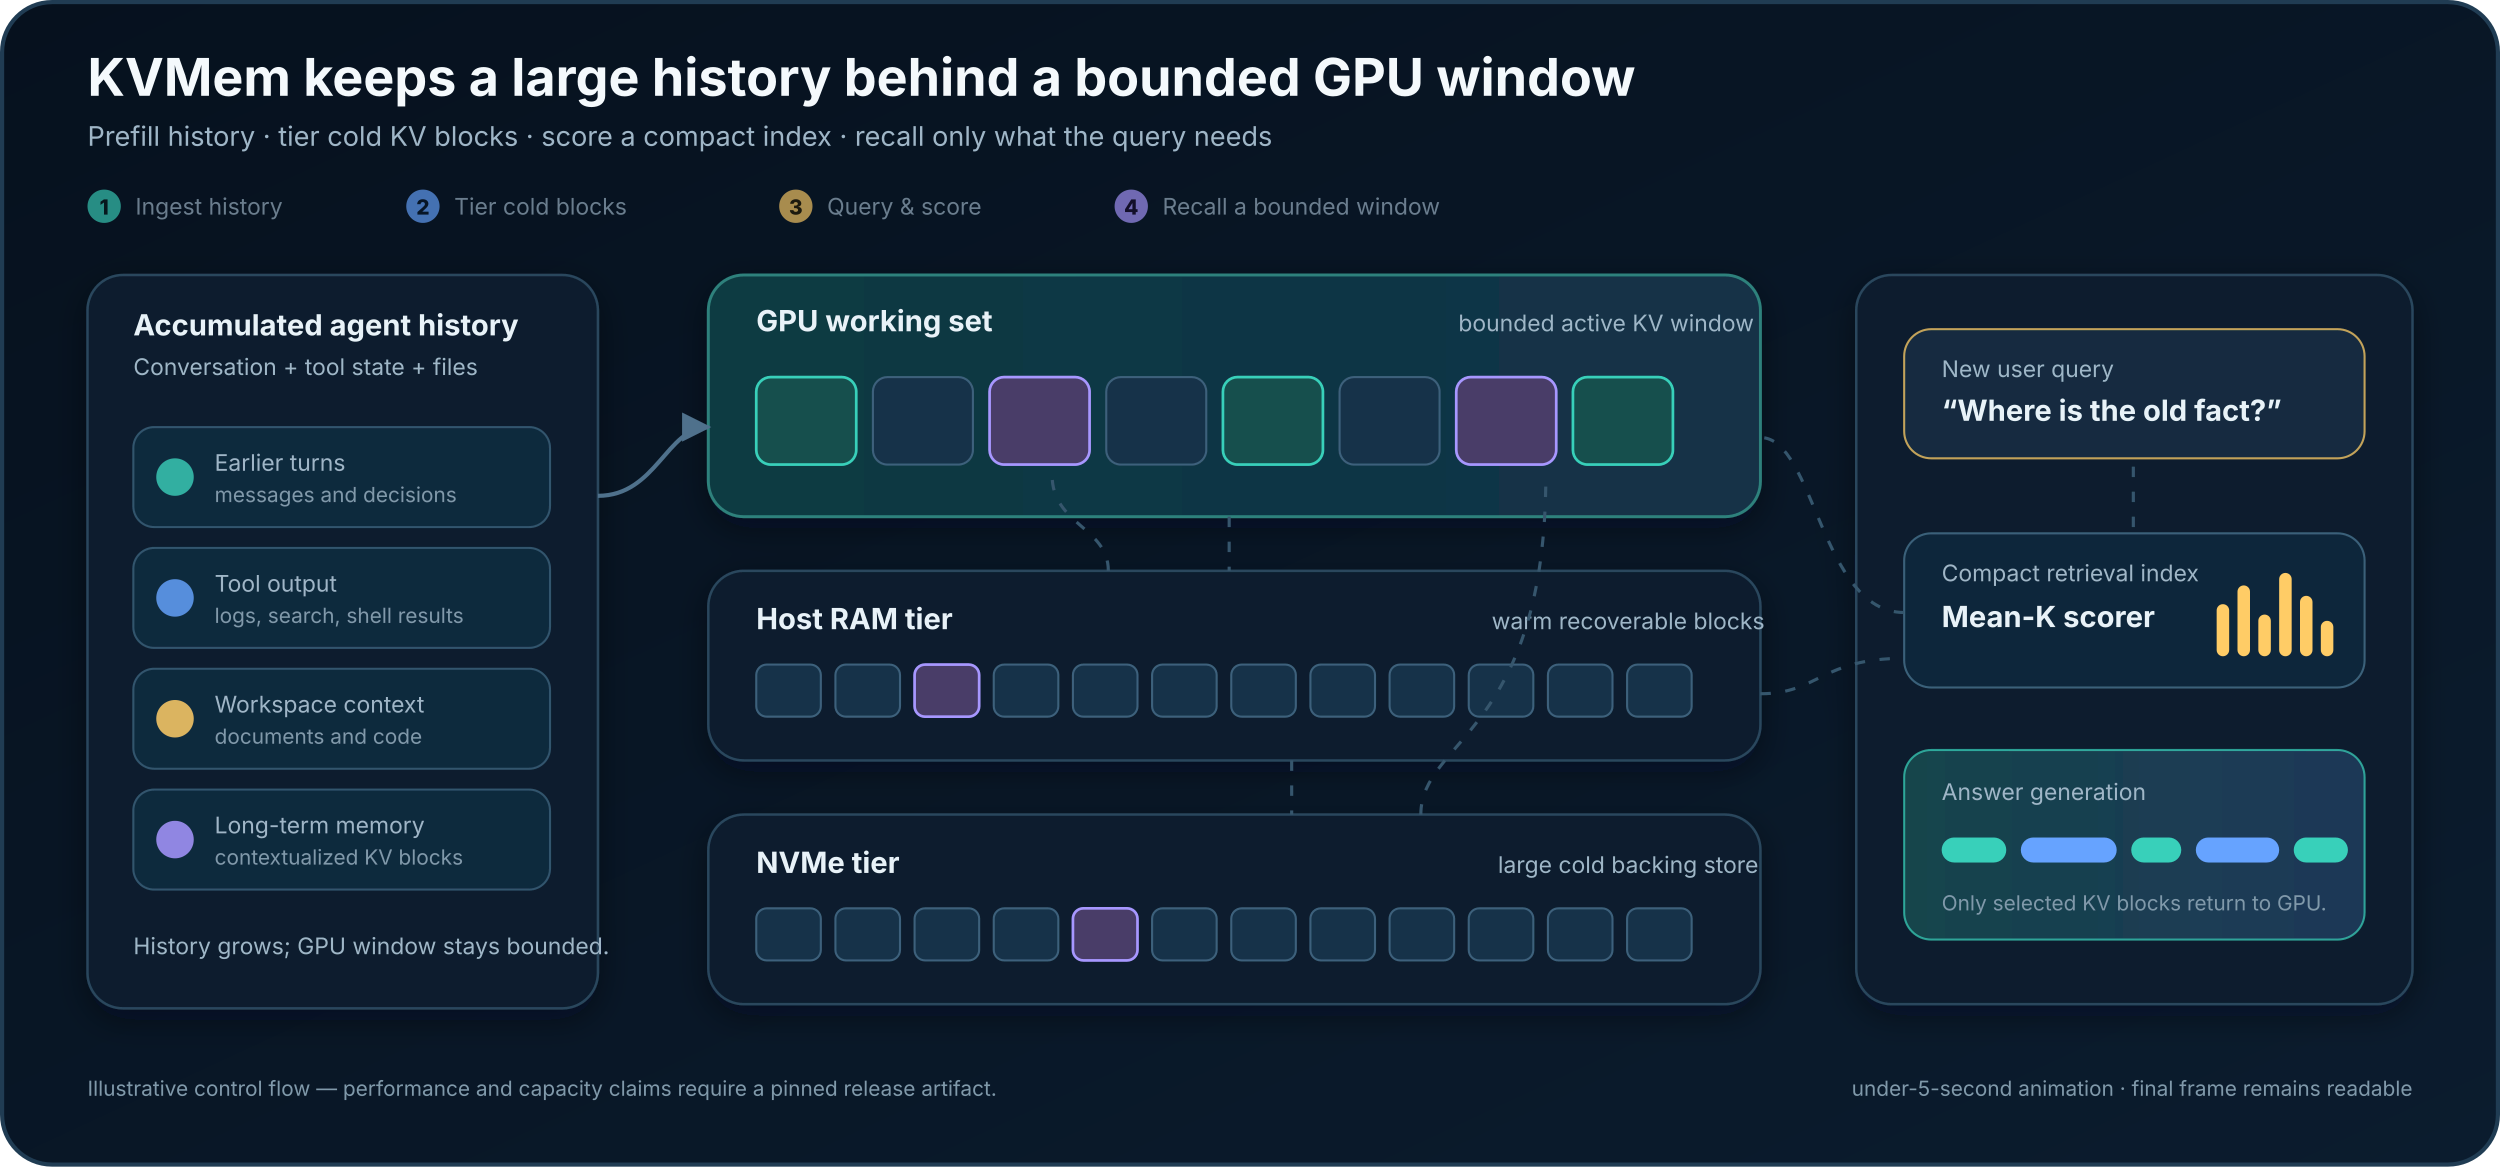
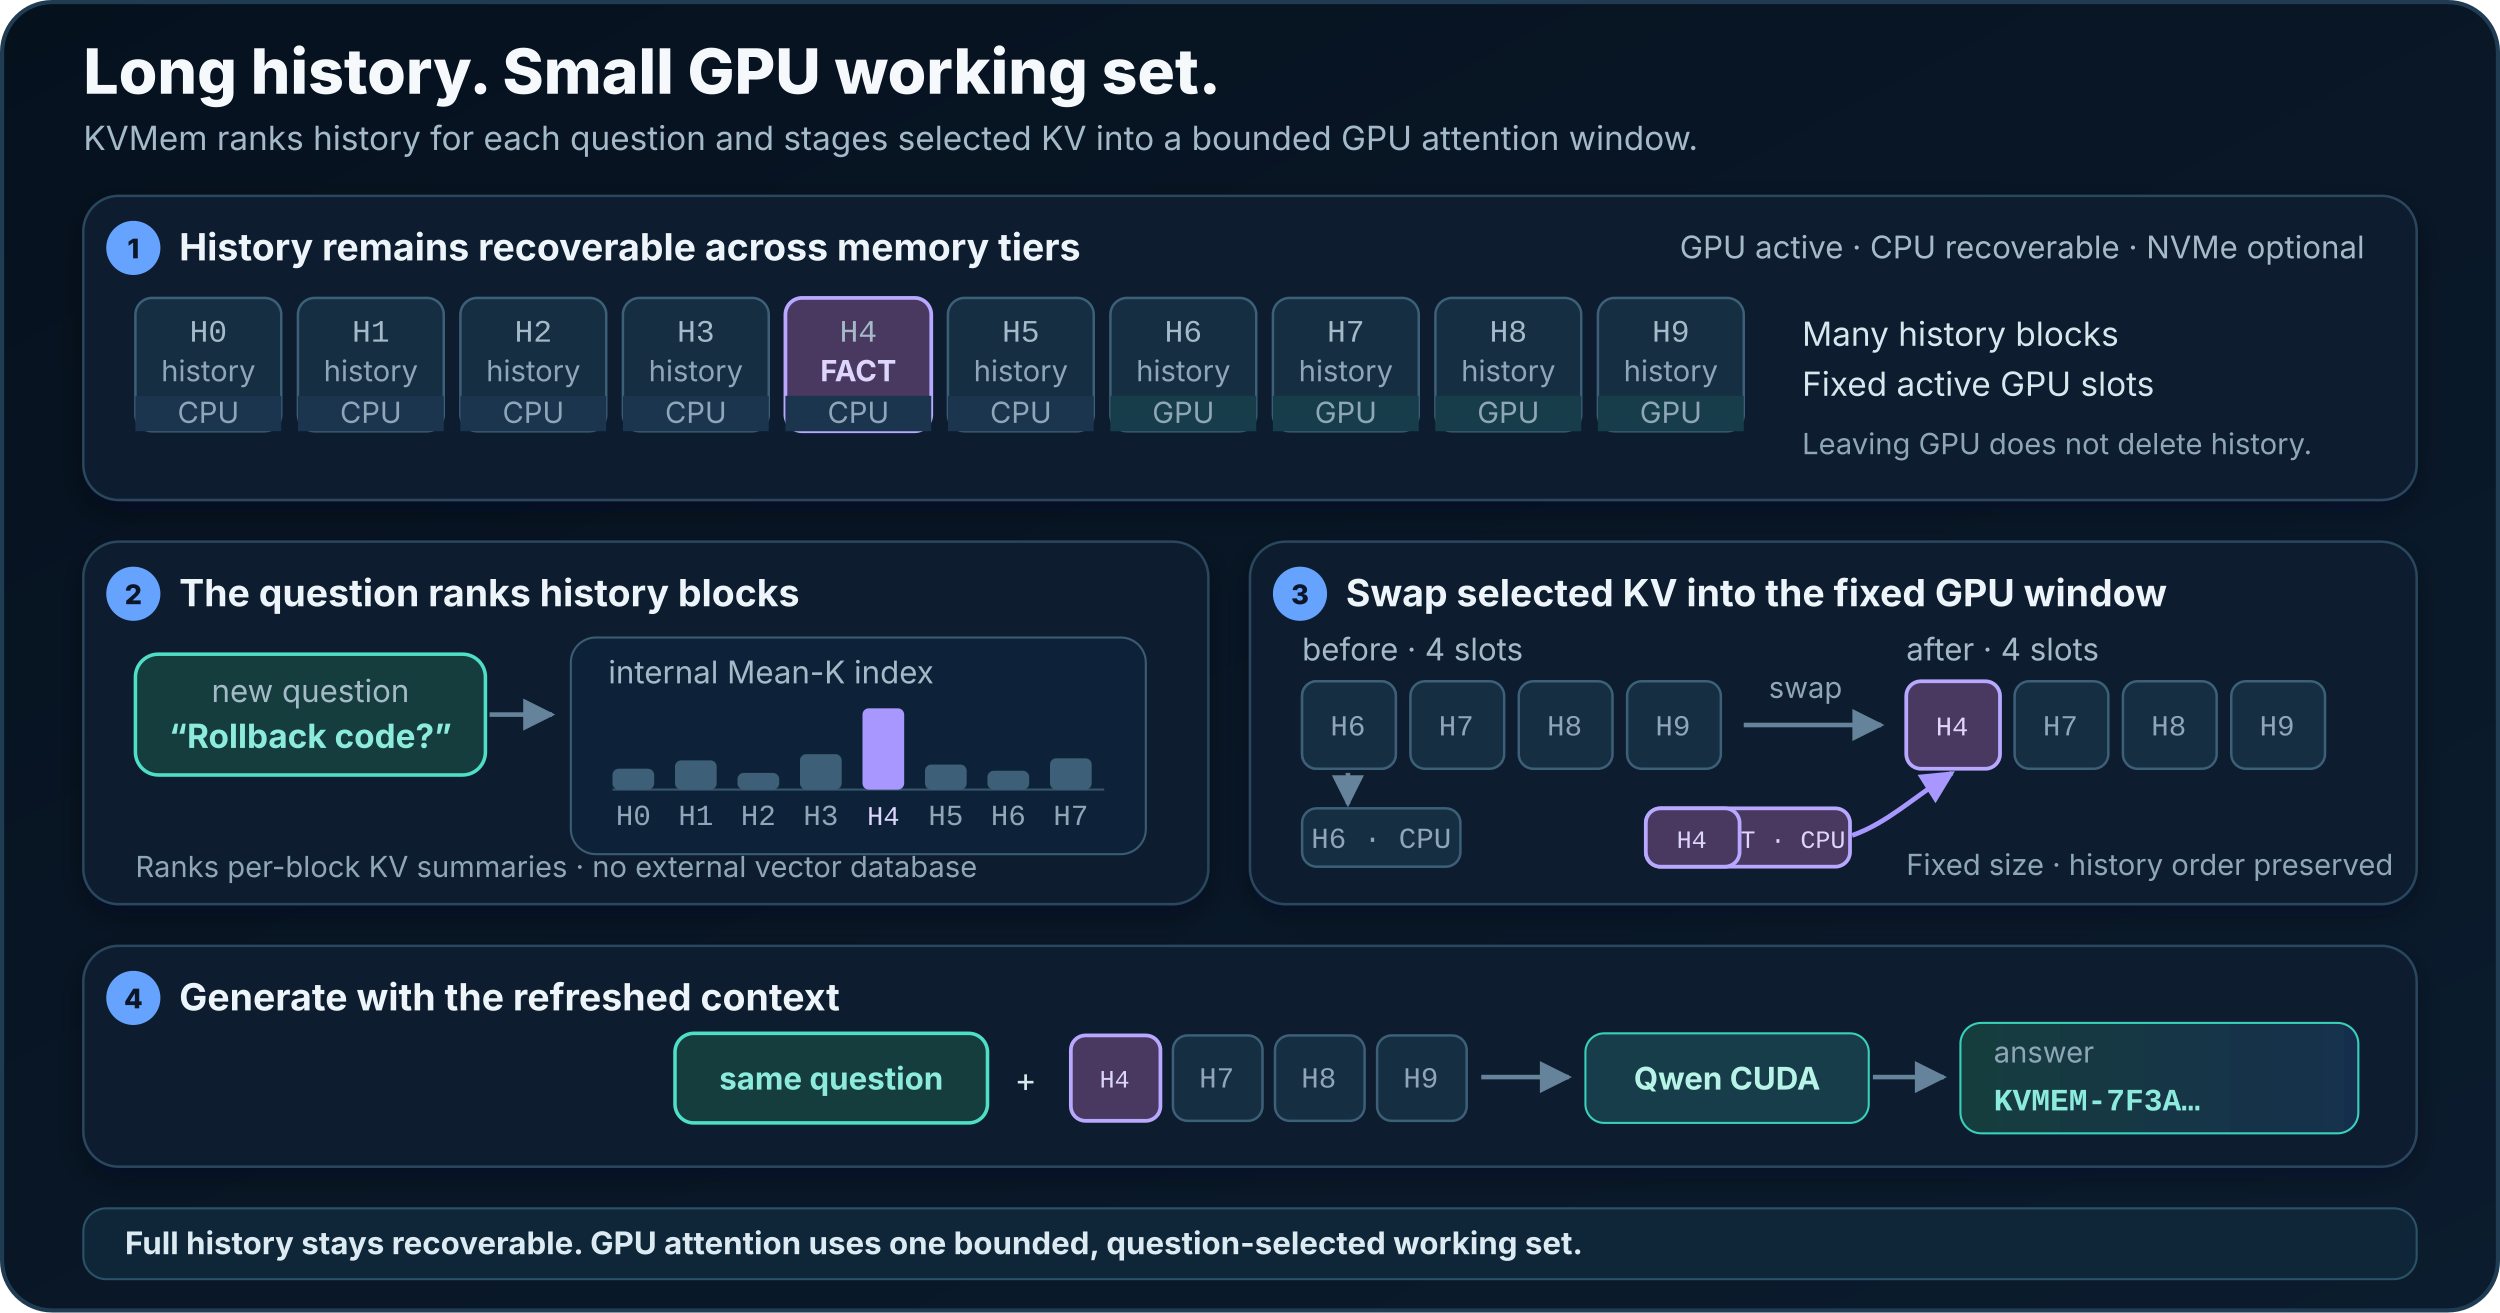
- <svg xmlns="http://www.w3.org/2000/svg" width="1200" height="560" viewBox="0 0 1200 560" role="img" aria-labelledby="kvmem-flow-title kvmem-flow-desc">
+ <svg xmlns="http://www.w3.org/2000/svg" width="1200" height="630" viewBox="0 0 1200 630" role="img" aria-labelledby="kvmem-flow-title kvmem-flow-desc">
  <defs>
    <linearGradient id="bg" x1="0" y1="0" x2="1" y2="1">
      <stop offset="0" stop-color="#06111e" />
      <stop offset="1" stop-color="#0b1c2e" />
    </linearGradient>
-     <linearGradient id="gpu" x1="0" y1="0" x2="1" y2="0">
-       <stop offset="0" stop-color="#103b42" />
-       <stop offset="1" stop-color="#123147" />
+     <linearGradient id="answer" x1="0" y1="0" x2="1" y2="0">
+       <stop offset="0" stop-color="#143d3d" />
+       <stop offset="1" stop-color="#152f4e" />
    </linearGradient>
-     <linearGradient id="answer" x1="0" y1="0" x2="1" y2="0">
-       <stop offset="0" stop-color="#39d0ba" stop-opacity="0.22" />
-       <stop offset="1" stop-color="#66a3ff" stop-opacity="0.20" />
-     </linearGradient>
-     <filter id="glow" x="-80%" y="-80%" width="260%" height="260%">
-       <feGaussianBlur stdDeviation="5" result="blur" />
+     <filter id="soft" x="-15%" y="-25%" width="130%" height="160%">
+       <feDropShadow dx="0" dy="5" stdDeviation="7" flood-color="#000814" flood-opacity="0.38" />
+     </filter>
+     <filter id="glow" x="-70%" y="-70%" width="240%" height="240%">
+       <feGaussianBlur stdDeviation="4" result="blur" />
      <feMerge>
        <feMergeNode in="blur" />
        <feMergeNode in="SourceGraphic" />
      </feMerge>
    </filter>
-     <filter id="soft" x="-20%" y="-30%" width="140%" height="160%">
-       <feDropShadow dx="0" dy="5" stdDeviation="8" flood-color="#000814" flood-opacity="0.42" />
-     </filter>
    <marker id="arrow" viewBox="0 0 10 10" refX="9" refY="5" markerWidth="7" markerHeight="7" orient="auto-start-reverse">
-       <path d="M 0 0 L 10 5 L 0 10 z" fill="#4f718c" />
+       <path d="M0 0 L10 5 L0 10 z" fill="#65839a" />
+     </marker>
+     <marker id="arrow-accent" viewBox="0 0 10 10" refX="9" refY="5" markerWidth="7" markerHeight="7" orient="auto-start-reverse">
+       <path d="M0 0 L10 5 L0 10 z" fill="#a797ff" />
    </marker>
  </defs>
  <style>
    text { font-family: Inter, ui-sans-serif, system-ui, -apple-system,
           BlinkMacSystemFont, "Segoe UI", sans-serif; }
-     .title { fill: #f4f9fc; font-size: 25px; font-weight: 700; }
-     .subtitle { fill: #9fb6c7; font-size: 13px; }
-     .label { fill: #e8f2f8; font-size: 14px; font-weight: 650; }
-     .small { fill: #9fb6c7; font-size: 11px; }
-     .tiny { fill: #8099aa; font-size: 10px; }
+     .title { fill: #f5f9fc; font-size: 30px; font-weight: 760; }
+     .subtitle { fill: #a5bac9; font-size: 16px; }
+     .heading { fill: #edf5fa; font-size: 18px; font-weight: 720; }
+     .body { fill: #d8e6ee; font-size: 16px; }
+     .small { fill: #a5bac9; font-size: 15px; }
+     .micro { fill: #8ea6b7; font-size: 14px; }
+     .mono { font-family: "SFMono-Regular", Consolas, "Liberation Mono", monospace; }
    .panel { fill: #0c1d2d; stroke: #29465d; stroke-width: 1.2; }
-     .block { fill: #17334a; stroke: #3d617b; stroke-width: 1; }
-     .block-hot { fill: #15504e; stroke: #39d0ba; stroke-width: 1.3; }
-     .block-selected { fill: #4a3d68; stroke: #a797ff; stroke-width: 1.3; }
-     .wire { fill: none; stroke: #4f718c; stroke-width: 2;
+     .block { fill: #142e42; stroke: #3c6078; stroke-width: 1.2; }
+     .block-fact { fill: #49395f; stroke: #b9a8ff; stroke-width: 1.8; }
+     .block-query { fill: #143d3d; stroke: #50dfc7; stroke-width: 1.7; }
+     .tier-gpu { fill: #173d48; }
+     .tier-cpu { fill: #1b3450; }
+     .wire { fill: none; stroke: #65839a; stroke-width: 2.2;
            marker-end: url(#arrow); }
-     .wire-dash { fill: none; stroke: #36566d; stroke-width: 1.5;
-                  stroke-dasharray: 5 7; }
-     .phase { opacity: 0.65; }
-     .p1 { animation: phase1 4.6s ease-in-out 1 both; }
-     .p2 { animation: phase2 4.6s ease-in-out 1 both; }
-     .p3 { animation: phase3 4.6s ease-in-out 1 both; }
-     .p4 { animation: phase4 4.6s ease-in-out 1 both; }
-     .scan { transform-origin: center; animation: scan 4.6s ease-in-out 1 both; }
-     .query { animation: query 4.6s ease-in-out 1 both; }
-     .response { animation: response 4.6s ease-in-out 1 both; }
-     .selected-pulse { animation: selected 4.6s ease-in-out 1 both; }
-     .answer-token { opacity: 1; animation: token 4.6s ease-out 1 both; }
-     .t2 { animation-delay: 0.08s; }
-     .t3 { animation-delay: 0.16s; }
-     .t4 { animation-delay: 0.24s; }
-     .t5 { animation-delay: 0.32s; }
-     @keyframes phase1 {
-       0%, 3%, 19% { opacity: 1; } 26%, 92% { opacity: 0.25; } 100% { opacity: 0.65; }
-     }
-     @keyframes phase2 {
-       0%, 20% { opacity: 0.25; } 27%, 42% { opacity: 1; } 49%, 92% { opacity: 0.25; } 100% { opacity: 0.65; }
-     }
-     @keyframes phase3 {
-       0%, 43% { opacity: 0.25; } 50%, 65% { opacity: 1; } 72%, 92% { opacity: 0.25; } 100% { opacity: 0.65; }
-     }
-     @keyframes phase4 {
-       0%, 66% { opacity: 0.25; } 74%, 100% { opacity: 1; }
-     }
-     @keyframes scan {
-       0%, 45% { opacity: 0.35; transform: scaleY(0.62); }
-       53%, 65% { opacity: 1; transform: scaleY(1); filter: url(#glow); }
-       73%, 100% { opacity: 0.65; transform: scaleY(0.8); }
-     }
-     @keyframes query {
-       0%, 46% { opacity: 0.45; }
-       53%, 68% { opacity: 1; filter: url(#glow); }
-       76%, 100% { opacity: 1; }
-     }
-     @keyframes response {
-       0%, 70% { opacity: 0.25; }
-       78%, 100% { opacity: 1; }
-     }
-     @keyframes selected {
-       0%, 66% { filter: none; }
-       74%, 92% { filter: url(#glow); }
-       100% { filter: none; }
-     }
-     @keyframes token {
-       0%, 74% { opacity: 0; transform: translateY(5px); }
-       83%, 100% { opacity: 1; transform: translateY(0); }
+     .wire-accent { fill: none; stroke: #a797ff; stroke-width: 2.3;
+                    marker-end: url(#arrow-accent); }
+     .badge { fill: #66a3ff; }
+     .focus-ring { fill: none; stroke: #66a3ff; stroke-width: 2.3;
+                   opacity: 0; pointer-events: none; }
+     .focus1 { animation: focus1 9s ease-in-out infinite; }
+     .focus2 { animation: focus2 9s ease-in-out infinite; }
+     .focus3 { animation: focus3 9s ease-in-out infinite; }
+     .focus4 { animation: focus4 9s ease-in-out infinite; }
+     .query-pulse { animation: queryPulse 9s ease-in-out infinite; }
+     .fact-pulse { animation: factPulse 9s ease-in-out infinite; }
+     .window-pulse { animation: windowPulse 9s ease-in-out infinite; }
+     .answer-pulse { animation: answerPulse 9s ease-in-out infinite; }
+     .stage-source { animation: stageSource 9s ease-in-out infinite; }
+     .move-out { transform-box: fill-box; transform-origin: center;
+                 animation: stageOut 9s ease-in-out infinite; }
+     .move-in { transform-box: fill-box; transform-origin: center;
+                animation: stageIn 9s ease-in-out infinite; }
+ 
+     @keyframes focus1 {
+       0% { opacity: 0; } 3%, 19% { opacity: 0.9; }
+       23%, 100% { opacity: 0; }
+     }
+     @keyframes focus2 {
+       0%, 19% { opacity: 0; } 24%, 44% { opacity: 0.9; }
+       49%, 100% { opacity: 0; }
+     }
+     @keyframes focus3 {
+       0%, 43% { opacity: 0; } 49%, 70% { opacity: 0.9; }
+       75%, 100% { opacity: 0; }
+     }
+     @keyframes focus4 {
+       0%, 68% { opacity: 0; } 74%, 86% { opacity: 0.9; }
+       90%, 100% { opacity: 0; }
+     }
+     @keyframes queryPulse {
+       0%, 20%, 47%, 100% { filter: none; }
+       27%, 43% { filter: url(#glow); }
+     }
+     @keyframes factPulse {
+       0%, 30%, 73%, 100% { filter: none; }
+       38%, 68% { filter: url(#glow); }
+     }
+     @keyframes windowPulse {
+       0%, 47%, 75%, 100% { filter: none; }
+       55%, 70% { filter: url(#glow); }
+     }
+     @keyframes answerPulse {
+       0%, 72%, 100% { opacity: 0.65; }
+       80%, 92% { opacity: 1; }
+     }
+     @keyframes stageSource {
+       0%, 56% { opacity: 1; }
+       57%, 100% { opacity: 0; }
+     }
+     @keyframes stageOut {
+       0%, 48% { opacity: 0; transform: translate(0, 0); }
+       51% { opacity: 1; transform: translate(0, 0); }
+       57% { opacity: 1; transform: translate(0, 61px); }
+       60%, 100% { opacity: 0; transform: translate(0, 61px); }
+     }
+     @keyframes stageIn {
+       0%, 57% { opacity: 0; transform: translate(0, 0); }
+       60% { opacity: 1; transform: translate(0, 0); }
+       68% { opacity: 1; transform: translate(125px, -61px); }
+       71%, 100% { opacity: 0; transform: translate(125px, -61px); }
    }
    @media (prefers-reduced-motion: reduce) {
-       .p1, .p2, .p3, .p4, .scan, .query, .response,
-       .selected-pulse, .answer-token { animation: none !important; opacity: 1; }
-       .motion-dot { display: none; }
+       .focus1, .focus2, .focus3, .focus4, .query-pulse, .fact-pulse,
+       .window-pulse, .answer-pulse, .stage-source, .move-out, .move-in {
+         animation: none !important;
+       }
+       .focus-ring, .move-out, .move-in { display: none; }
+       .answer-pulse { opacity: 1; }
    }
  </style>
-   <rect x="1" y="1" width="1198" height="558" rx="24" fill="url(#bg)" stroke="#203c53" stroke-width="2" />
-   <text x="42" y="46" class="title">KVMem keeps a large history behind a bounded GPU window</text>
-   <text x="42" y="70" class="subtitle">Prefill history · tier cold KV blocks · score a compact index · recall only what the query needs</text>
-   <g transform="translate(42 91)">
-     <g class="phase p1">
-       <circle cx="8" cy="8" r="8" fill="#39d0ba" />
-       <text x="8" y="12" text-anchor="middle" fill="#061b1b" font-size="10" font-weight="800">1</text>
-       <text x="23" y="12" class="small">Ingest history</text>
-     </g>
-     <g transform="translate(153 0)" class="phase p2">
-       <circle cx="8" cy="8" r="8" fill="#66a3ff" />
-       <text x="8" y="12" text-anchor="middle" fill="#071528" font-size="10" font-weight="800">2</text>
-       <text x="23" y="12" class="small">Tier cold blocks</text>
-     </g>
-     <g transform="translate(332 0)" class="phase p3">
-       <circle cx="8" cy="8" r="8" fill="#ffcc66" />
-       <text x="8" y="12" text-anchor="middle" fill="#281d04" font-size="10" font-weight="800">3</text>
-       <text x="23" y="12" class="small">Query &amp; score</text>
-     </g>
-     <g transform="translate(493 0)" class="phase p4">
-       <circle cx="8" cy="8" r="8" fill="#a797ff" />
-       <text x="8" y="12" text-anchor="middle" fill="#180d2c" font-size="10" font-weight="800">4</text>
-       <text x="23" y="12" class="small">Recall a bounded window</text>
-     </g>
+   <rect x="1" y="1" width="1198" height="628" rx="24" fill="url(#bg)" stroke="#203c53" stroke-width="2" />
+   <text x="40" y="45" class="title">Long history. Small GPU working set.</text>
+   <text x="40" y="72" class="subtitle">KVMem ranks history for each question and stages selected KV into a bounded GPU attention window.</text>
+   <g filter="url(#soft)">
+     <rect x="40" y="94" width="1120" height="146" rx="17" class="panel" />
+     <circle cx="64" cy="119" r="13" class="badge" />
+     <text x="64" y="124" text-anchor="middle" fill="#071528" font-size="13" font-weight="800">1</text>
+     <text x="86" y="125" class="heading">History remains recoverable across memory tiers</text>
+     <text x="1135" y="124" text-anchor="end" class="small">GPU active · CPU recoverable · NVMe optional</text>
+     <g transform="translate(65 143)">
+       <g>
+         <rect width="70" height="64" rx="8" class="block" />
+         <text x="35" y="21" text-anchor="middle" class="small mono">H0</text>
+         <text x="35" y="40" text-anchor="middle" class="micro">history</text>
+         <rect y="47" width="70" height="17" class="tier-cpu" />
+         <text x="35" y="60" text-anchor="middle" class="micro">CPU</text>
+       </g>
+       <g transform="translate(78 0)">
+         <rect width="70" height="64" rx="8" class="block" />
+         <text x="35" y="21" text-anchor="middle" class="small mono">H1</text>
+         <text x="35" y="40" text-anchor="middle" class="micro">history</text>
+         <rect y="47" width="70" height="17" class="tier-cpu" />
+         <text x="35" y="60" text-anchor="middle" class="micro">CPU</text>
+       </g>
+       <g transform="translate(156 0)">
+         <rect width="70" height="64" rx="8" class="block" />
+         <text x="35" y="21" text-anchor="middle" class="small mono">H2</text>
+         <text x="35" y="40" text-anchor="middle" class="micro">history</text>
+         <rect y="47" width="70" height="17" class="tier-cpu" />
+         <text x="35" y="60" text-anchor="middle" class="micro">CPU</text>
+       </g>
+       <g transform="translate(234 0)">
+         <rect width="70" height="64" rx="8" class="block" />
+         <text x="35" y="21" text-anchor="middle" class="small mono">H3</text>
+         <text x="35" y="40" text-anchor="middle" class="micro">history</text>
+         <rect y="47" width="70" height="17" class="tier-cpu" />
+         <text x="35" y="60" text-anchor="middle" class="micro">CPU</text>
+       </g>
+       <g transform="translate(312 0)" class="fact-pulse">
+         <rect width="70" height="64" rx="8" class="block-fact" />
+         <text x="35" y="21" text-anchor="middle" class="small mono">H4</text>
+         <text x="35" y="40" text-anchor="middle" fill="#ded5ff" font-size="14" font-weight="750">FACT</text>
+         <rect y="47" width="70" height="17" class="tier-cpu" />
+         <text x="35" y="60" text-anchor="middle" class="micro">CPU</text>
+       </g>
+       <g transform="translate(390 0)">
+         <rect width="70" height="64" rx="8" class="block" />
+         <text x="35" y="21" text-anchor="middle" class="small mono">H5</text>
+         <text x="35" y="40" text-anchor="middle" class="micro">history</text>
+         <rect y="47" width="70" height="17" class="tier-cpu" />
+         <text x="35" y="60" text-anchor="middle" class="micro">CPU</text>
+       </g>
+       <g transform="translate(468 0)">
+         <rect width="70" height="64" rx="8" class="block" />
+         <text x="35" y="21" text-anchor="middle" class="small mono">H6</text>
+         <text x="35" y="40" text-anchor="middle" class="micro">history</text>
+         <rect y="47" width="70" height="17" class="tier-gpu" />
+         <text x="35" y="60" text-anchor="middle" class="micro">GPU</text>
+       </g>
+       <g transform="translate(546 0)">
+         <rect width="70" height="64" rx="8" class="block" />
+         <text x="35" y="21" text-anchor="middle" class="small mono">H7</text>
+         <text x="35" y="40" text-anchor="middle" class="micro">history</text>
+         <rect y="47" width="70" height="17" class="tier-gpu" />
+         <text x="35" y="60" text-anchor="middle" class="micro">GPU</text>
+       </g>
+       <g transform="translate(624 0)">
+         <rect width="70" height="64" rx="8" class="block" />
+         <text x="35" y="21" text-anchor="middle" class="small mono">H8</text>
+         <text x="35" y="40" text-anchor="middle" class="micro">history</text>
+         <rect y="47" width="70" height="17" class="tier-gpu" />
+         <text x="35" y="60" text-anchor="middle" class="micro">GPU</text>
+       </g>
+       <g transform="translate(702 0)">
+         <rect width="70" height="64" rx="8" class="block" />
+         <text x="35" y="21" text-anchor="middle" class="small mono">H9</text>
+         <text x="35" y="40" text-anchor="middle" class="micro">history</text>
+         <rect y="47" width="70" height="17" class="tier-gpu" />
+         <text x="35" y="60" text-anchor="middle" class="micro">GPU</text>
+       </g>
+     </g>
+     <text x="865" y="166" class="body">Many history blocks</text>
+     <text x="865" y="190" class="body">Fixed active GPU slots</text>
+     <text x="865" y="218" class="micro">Leaving GPU does not delete history.</text>
+     <rect x="43" y="97" width="1114" height="140" rx="15" class="focus-ring focus1" />
  </g>
  <g filter="url(#soft)">
-     <rect x="42" y="132" width="245" height="352" rx="17" class="panel" />
-     <text x="64" y="161" class="label">Accumulated agent history</text>
-     <text x="64" y="180" class="small">Conversation + tool state + files</text>
-     <g transform="translate(64 205)">
-       <rect width="200" height="48" rx="10" fill="#102a3e" stroke="#31546d" />
-       <circle cx="20" cy="24" r="9" fill="#39d0ba" fill-opacity="0.8" />
-       <text x="39" y="21" class="small">Earlier turns</text>
-       <text x="39" y="36" class="tiny">messages and decisions</text>
-     </g>
-     <g transform="translate(64 263)">
-       <rect width="200" height="48" rx="10" fill="#102a3e" stroke="#31546d" />
-       <circle cx="20" cy="24" r="9" fill="#66a3ff" fill-opacity="0.82" />
-       <text x="39" y="21" class="small">Tool output</text>
-       <text x="39" y="36" class="tiny">logs, search, shell results</text>
-     </g>
-     <g transform="translate(64 321)">
-       <rect width="200" height="48" rx="10" fill="#102a3e" stroke="#31546d" />
-       <circle cx="20" cy="24" r="9" fill="#ffcc66" fill-opacity="0.85" />
-       <text x="39" y="21" class="small">Workspace context</text>
-       <text x="39" y="36" class="tiny">documents and code</text>
-     </g>
-     <g transform="translate(64 379)">
-       <rect width="200" height="48" rx="10" fill="#102a3e" stroke="#31546d" />
-       <circle cx="20" cy="24" r="9" fill="#a797ff" fill-opacity="0.85" />
-       <text x="39" y="21" class="small">Long-term memory</text>
-       <text x="39" y="36" class="tiny">contextualized KV blocks</text>
-     </g>
-     <text x="64" y="458" class="small">History grows; GPU window stays bounded.</text>
+     <rect x="40" y="260" width="540" height="174" rx="17" class="panel" />
+     <circle cx="64" cy="285" r="13" class="badge" />
+     <text x="64" y="290" text-anchor="middle" fill="#071528" font-size="13" font-weight="800">2</text>
+     <text x="86" y="291" class="heading">The question ranks history blocks</text>
+     <g class="query-pulse">
+       <rect x="65" y="314" width="168" height="58" rx="11" class="block-query" />
+       <text x="149" y="337" text-anchor="middle" class="small">new question</text>
+       <text x="149" y="359" text-anchor="middle" fill="#8cebdc" font-size="16" font-weight="720">“Rollback code?”</text>
+     </g>
+     <path d="M235 343 L265 343" class="wire" />
+     <rect x="274" y="306" width="276" height="104" rx="12" fill="#102438" stroke="#3a5b71" />
+     <text x="292" y="328" class="small">internal Mean-K index</text>
+     <g transform="translate(294 340)">
+       <line x1="0" y1="39" x2="236" y2="39" stroke="#36546a" />
+       <g>
+         <rect y="29" width="20" height="10" rx="3" fill="#3c6078" />
+         <text x="10" y="56" text-anchor="middle" class="micro mono">H0</text>
+       </g>
+       <g transform="translate(30 0)">
+         <rect y="25" width="20" height="14" rx="3" fill="#3c6078" />
+         <text x="10" y="56" text-anchor="middle" class="micro mono">H1</text>
+       </g>
+       <g transform="translate(60 0)">
+         <rect y="31" width="20" height="8" rx="3" fill="#3c6078" />
+         <text x="10" y="56" text-anchor="middle" class="micro mono">H2</text>
+       </g>
+       <g transform="translate(90 0)">
+         <rect y="22" width="20" height="17" rx="3" fill="#3c6078" />
+         <text x="10" y="56" text-anchor="middle" class="micro mono">H3</text>
+       </g>
+       <g transform="translate(120 0)" class="fact-pulse">
+         <rect y="0" width="20" height="39" rx="3" fill="#a797ff" />
+         <text x="10" y="56" text-anchor="middle" fill="#ded5ff" font-size="13" class="mono">H4</text>
+       </g>
+       <g transform="translate(150 0)">
+         <rect y="27" width="20" height="12" rx="3" fill="#3c6078" />
+         <text x="10" y="56" text-anchor="middle" class="micro mono">H5</text>
+       </g>
+       <g transform="translate(180 0)">
+         <rect y="30" width="20" height="9" rx="3" fill="#3c6078" />
+         <text x="10" y="56" text-anchor="middle" class="micro mono">H6</text>
+       </g>
+       <g transform="translate(210 0)">
+         <rect y="24" width="20" height="15" rx="3" fill="#3c6078" />
+         <text x="10" y="56" text-anchor="middle" class="micro mono">H7</text>
+       </g>
+     </g>
+     <text x="65" y="421" class="micro">Ranks per-block KV summaries · no external vector database</text>
+     <rect x="43" y="263" width="534" height="168" rx="15" class="focus-ring focus2" />
  </g>
  <g filter="url(#soft)">
-     <rect x="340" y="132" width="505" height="116" rx="17" fill="url(#gpu)" stroke="#2e817c" stroke-width="1.4" />
-     <text x="363" y="159" class="label">GPU working set</text>
-     <text x="700" y="159" class="small">bounded active KV window</text>
-     <g transform="translate(363 181)">
-       <rect width="48" height="42" rx="7" class="block-hot" />
-       <rect x="56" width="48" height="42" rx="7" class="block" />
-       <rect x="112" width="48" height="42" rx="7" class="block-selected selected-pulse" />
-       <rect x="168" width="48" height="42" rx="7" class="block" />
-       <rect x="224" width="48" height="42" rx="7" class="block-hot" />
-       <rect x="280" width="48" height="42" rx="7" class="block" />
-       <rect x="336" width="48" height="42" rx="7" class="block-selected selected-pulse" />
-       <rect x="392" width="48" height="42" rx="7" class="block-hot" />
-     </g>
-     <rect x="340" y="274" width="505" height="91" rx="17" class="panel" />
-     <text x="363" y="302" class="label">Host RAM tier</text>
-     <text x="716" y="302" class="small">warm recoverable blocks</text>
-     <g transform="translate(363 319)">
-       <rect width="31" height="25" rx="5" class="block" />
-       <rect x="38" width="31" height="25" rx="5" class="block" />
-       <rect x="76" width="31" height="25" rx="5" class="block-selected selected-pulse" />
-       <rect x="114" width="31" height="25" rx="5" class="block" />
-       <rect x="152" width="31" height="25" rx="5" class="block" />
-       <rect x="190" width="31" height="25" rx="5" class="block" />
-       <rect x="228" width="31" height="25" rx="5" class="block" />
-       <rect x="266" width="31" height="25" rx="5" class="block" />
-       <rect x="304" width="31" height="25" rx="5" class="block" />
-       <rect x="342" width="31" height="25" rx="5" class="block" />
-       <rect x="380" width="31" height="25" rx="5" class="block" />
-       <rect x="418" width="31" height="25" rx="5" class="block" />
-     </g>
-     <rect x="340" y="391" width="505" height="91" rx="17" class="panel" />
-     <text x="363" y="419" class="label">NVMe tier</text>
-     <text x="719" y="419" class="small">large cold backing store</text>
-     <g transform="translate(363 436)">
-       <rect width="31" height="25" rx="5" class="block" />
-       <rect x="38" width="31" height="25" rx="5" class="block" />
-       <rect x="76" width="31" height="25" rx="5" class="block" />
-       <rect x="114" width="31" height="25" rx="5" class="block" />
-       <rect x="152" width="31" height="25" rx="5" class="block-selected selected-pulse" />
-       <rect x="190" width="31" height="25" rx="5" class="block" />
-       <rect x="228" width="31" height="25" rx="5" class="block" />
-       <rect x="266" width="31" height="25" rx="5" class="block" />
-       <rect x="304" width="31" height="25" rx="5" class="block" />
-       <rect x="342" width="31" height="25" rx="5" class="block" />
-       <rect x="380" width="31" height="25" rx="5" class="block" />
-       <rect x="418" width="31" height="25" rx="5" class="block" />
-     </g>
+     <rect x="600" y="260" width="560" height="174" rx="17" class="panel" />
+     <circle cx="624" cy="285" r="13" class="badge" />
+     <text x="624" y="290" text-anchor="middle" fill="#071528" font-size="13" font-weight="800">3</text>
+     <text x="646" y="291" class="heading">Swap selected KV into the fixed GPU window</text>
+     <text x="625" y="317" class="small">before · 4 slots</text>
+     <g transform="translate(625 327)">
+       <rect width="45" height="42" rx="7" class="block" />
+       <text x="22" y="26" text-anchor="middle" class="micro mono">H6</text>
+       <rect x="52" width="45" height="42" rx="7" class="block" />
+       <text x="74" y="26" text-anchor="middle" class="micro mono">H7</text>
+       <rect x="104" width="45" height="42" rx="7" class="block" />
+       <text x="126" y="26" text-anchor="middle" class="micro mono">H8</text>
+       <rect x="156" width="45" height="42" rx="7" class="block" />
+       <text x="178" y="26" text-anchor="middle" class="micro mono">H9</text>
+     </g>
+     <g transform="translate(625 327)">
+       <g class="move-out">
+         <rect width="45" height="42" rx="7" class="block" />
+         <text x="22" y="26" text-anchor="middle" class="micro mono">H6</text>
+       </g>
+     </g>
+     <path d="M837 348 L903 348" class="wire" />
+     <text x="849" y="335" class="micro">swap</text>
+     <text x="915" y="317" class="small">after · 4 slots</text>
+     <g transform="translate(915 327)" class="window-pulse">
+       <rect width="45" height="42" rx="7" class="block-fact" />
+       <text x="22" y="26" text-anchor="middle" fill="#ded5ff" font-size="13" class="mono">H4</text>
+       <rect x="52" width="45" height="42" rx="7" class="block" />
+       <text x="74" y="26" text-anchor="middle" class="micro mono">H7</text>
+       <rect x="104" width="45" height="42" rx="7" class="block" />
+       <text x="126" y="26" text-anchor="middle" class="micro mono">H8</text>
+       <rect x="156" width="45" height="42" rx="7" class="block" />
+       <text x="178" y="26" text-anchor="middle" class="micro mono">H9</text>
+     </g>
+     <path d="M647 371 L647 386" class="wire" />
+     <g transform="translate(625 388)">
+       <rect width="76" height="28" rx="7" class="block" />
+       <text x="38" y="19" text-anchor="middle" class="micro mono">H6 · CPU</text>
+     </g>
+     <g transform="translate(790 388)">
+       <g class="stage-source">
+         <rect width="98" height="28" rx="7" class="block-fact" />
+         <text x="49" y="19" text-anchor="middle" fill="#ded5ff" font-size="12" class="mono">H4 FACT · CPU</text>
+       </g>
+       <g class="move-in">
+         <rect width="45" height="28" rx="7" class="block-fact" />
+         <text x="22" y="19" text-anchor="middle" fill="#ded5ff" font-size="12" class="mono">H4</text>
+       </g>
+     </g>
+     <path d="M889 401 C906 395 918 383 937 371" class="wire-accent" />
+     <text x="915" y="420" class="micro">Fixed size · history order preserved</text>
+     <rect x="603" y="263" width="554" height="168" rx="15" class="focus-ring focus3" />
  </g>
-   <path d="M 287 238 C 315 238 320 205 340 205" class="wire" />
-   <path d="M 590 248 L 590 274" class="wire-dash" />
-   <path d="M 620 365 L 620 391" class="wire-dash" />
-   <path d="M 532 274 C 532 253 505 252 505 228" class="wire-dash" />
-   <path d="M 682 391 C 682 355 742 352 742 228" class="wire-dash" />
-   <circle class="motion-dot" r="6" fill="#66a3ff" filter="url(#glow)" opacity="0">
-     <animateMotion dur="0.72s" begin="1.18s" fill="freeze" path="M590 236 L590 308" />
-     <animate attributeName="opacity" values="0;1;1;0" keyTimes="0;.12;.82;1" dur="0.72s" begin="1.18s" fill="freeze" />
-   </circle>
-   <circle class="motion-dot" r="6" fill="#66a3ff" filter="url(#glow)" opacity="0">
-     <animateMotion dur="0.72s" begin="1.62s" fill="freeze" path="M620 352 L620 428" />
-     <animate attributeName="opacity" values="0;1;1;0" keyTimes="0;.12;.82;1" dur="0.72s" begin="1.62s" fill="freeze" />
-   </circle>
-   <circle class="motion-dot" r="7" fill="#a797ff" filter="url(#glow)" opacity="0">
-     <animateMotion dur="0.72s" begin="3.25s" fill="freeze" path="M532 319 C532 253 505 252 505 205" />
-     <animate attributeName="opacity" values="0;1;1;0" keyTimes="0;.12;.82;1" dur="0.72s" begin="3.25s" fill="freeze" />
-   </circle>
-   <circle class="motion-dot" r="7" fill="#a797ff" filter="url(#glow)" opacity="0">
-     <animateMotion dur="0.76s" begin="3.58s" fill="freeze" path="M682 448 C682 355 742 352 742 205" />
-     <animate attributeName="opacity" values="0;1;1;0" keyTimes="0;.12;.82;1" dur="0.76s" begin="3.58s" fill="freeze" />
-   </circle>
  <g filter="url(#soft)">
-     <rect x="891" y="132" width="267" height="350" rx="17" class="panel" />
-     <g class="query">
-       <rect x="914" y="158" width="221" height="62" rx="13" fill="#122b40" stroke="#ffcc66" stroke-opacity="0.75" />
-       <text x="932" y="181" class="small">New user query</text>
-       <text x="932" y="202" class="label">“Where is the old fact?”</text>
-     </g>
-     <path d="M 1024 224 L 1024 253" class="wire-dash" />
-     <rect x="914" y="256" width="221" height="74" rx="13" fill="#10273a" stroke="#3a617a" />
-     <text x="932" y="279" class="small">Compact retrieval index</text>
-     <text x="932" y="301" class="label">Mean-K scorer</text>
-     <g transform="translate(1064 274)">
-       <rect x="0" y="16" width="6" height="25" rx="3" fill="#ffcc66" class="scan" />
-       <rect x="10" y="7" width="6" height="34" rx="3" fill="#ffcc66" class="scan" />
-       <rect x="20" y="21" width="6" height="20" rx="3" fill="#ffcc66" class="scan" />
-       <rect x="30" y="1" width="6" height="40" rx="3" fill="#ffcc66" class="scan" />
-       <rect x="40" y="12" width="6" height="29" rx="3" fill="#ffcc66" class="scan" />
-       <rect x="50" y="24" width="6" height="17" rx="3" fill="#ffcc66" class="scan" />
-     </g>
-     <path d="M 914 294 C 874 294 871 210 845 210" class="wire-dash" />
-     <path d="M 845 333 C 873 333 874 316 914 316" class="wire-dash" />
-     <g class="response">
-       <rect x="914" y="360" width="221" height="91" rx="13" fill="url(#answer)" stroke="#39d0ba" stroke-opacity="0.72" />
-       <text x="932" y="384" class="small">Answer generation</text>
-       <g transform="translate(932 402)">
-         <rect width="31" height="12" rx="6" fill="#39d0ba" class="answer-token t1" />
-         <rect x="38" width="46" height="12" rx="6" fill="#66a3ff" class="answer-token t2" />
-         <rect x="91" width="24" height="12" rx="6" fill="#39d0ba" class="answer-token t3" />
-         <rect x="122" width="40" height="12" rx="6" fill="#66a3ff" class="answer-token t4" />
-         <rect x="169" width="26" height="12" rx="6" fill="#39d0ba" class="answer-token t5" />
-       </g>
-       <text x="932" y="437" class="tiny">Only selected KV blocks return to GPU.</text>
-     </g>
+     <rect x="40" y="454" width="1120" height="106" rx="17" class="panel" />
+     <circle cx="64" cy="479" r="13" class="badge" />
+     <text x="64" y="484" text-anchor="middle" fill="#071528" font-size="13" font-weight="800">4</text>
+     <text x="86" y="485" class="heading">Generate with the refreshed context</text>
+     <rect x="324" y="496" width="150" height="43" rx="9" class="block-query query-pulse" />
+     <text x="399" y="523" text-anchor="middle" fill="#8cebdc" font-size="15" font-weight="700">same question</text>
+     <text x="487" y="524" class="body">+</text>
+     <g transform="translate(514 497)" class="window-pulse">
+       <rect width="43" height="41" rx="7" class="block-fact" />
+       <text x="21" y="25" text-anchor="middle" fill="#ded5ff" font-size="12" class="mono">H4</text>
+       <rect x="49" width="43" height="41" rx="7" class="block" />
+       <text x="70" y="25" text-anchor="middle" class="micro mono">H7</text>
+       <rect x="98" width="43" height="41" rx="7" class="block" />
+       <text x="119" y="25" text-anchor="middle" class="micro mono">H8</text>
+       <rect x="147" width="43" height="41" rx="7" class="block" />
+       <text x="168" y="25" text-anchor="middle" class="micro mono">H9</text>
+     </g>
+     <path d="M711 517 L753 517" class="wire" />
+     <rect x="761" y="496" width="136" height="43" rx="9" fill="#173d48" stroke="#39d0ba" />
+     <text x="829" y="523" text-anchor="middle" fill="#b8f3e8" font-size="15" font-weight="700">Qwen CUDA</text>
+     <path d="M899 517 L933 517" class="wire" />
+     <g class="answer-pulse">
+       <rect x="941" y="491" width="191" height="53" rx="10" fill="url(#answer)" stroke="#39d0ba" />
+       <text x="957" y="510" class="micro">answer</text>
+       <text x="957" y="533" fill="#8cebdc" font-size="15" font-weight="750" class="mono">KVMEM-7F3A…</text>
+     </g>
+     <rect x="43" y="457" width="1114" height="100" rx="15" class="focus-ring focus4" />
  </g>
-   <circle class="motion-dot" r="6" fill="#ffcc66" filter="url(#glow)" opacity="0">
-     <animateMotion dur="0.58s" begin="2.48s" fill="freeze" path="M1024 217 L1024 267" />
-     <animate attributeName="opacity" values="0;1;1;0" keyTimes="0;.12;.82;1" dur="0.58s" begin="2.48s" fill="freeze" />
-   </circle>
-   <text x="42" y="526" class="tiny">Illustrative control flow — performance and capacity claims require a pinned release artifact.</text>
-   <text x="1158" y="526" text-anchor="end" class="tiny">under-5-second animation · final frame remains readable</text>
+   <rect x="40" y="580" width="1120" height="34" rx="11" fill="#0f2638" stroke="#2c5268" />
+   <text x="60" y="602" fill="#dceaf2" font-size="15" font-weight="650">Full history stays recoverable. GPU attention uses one bounded, question-selected working set.</text>
</svg>
